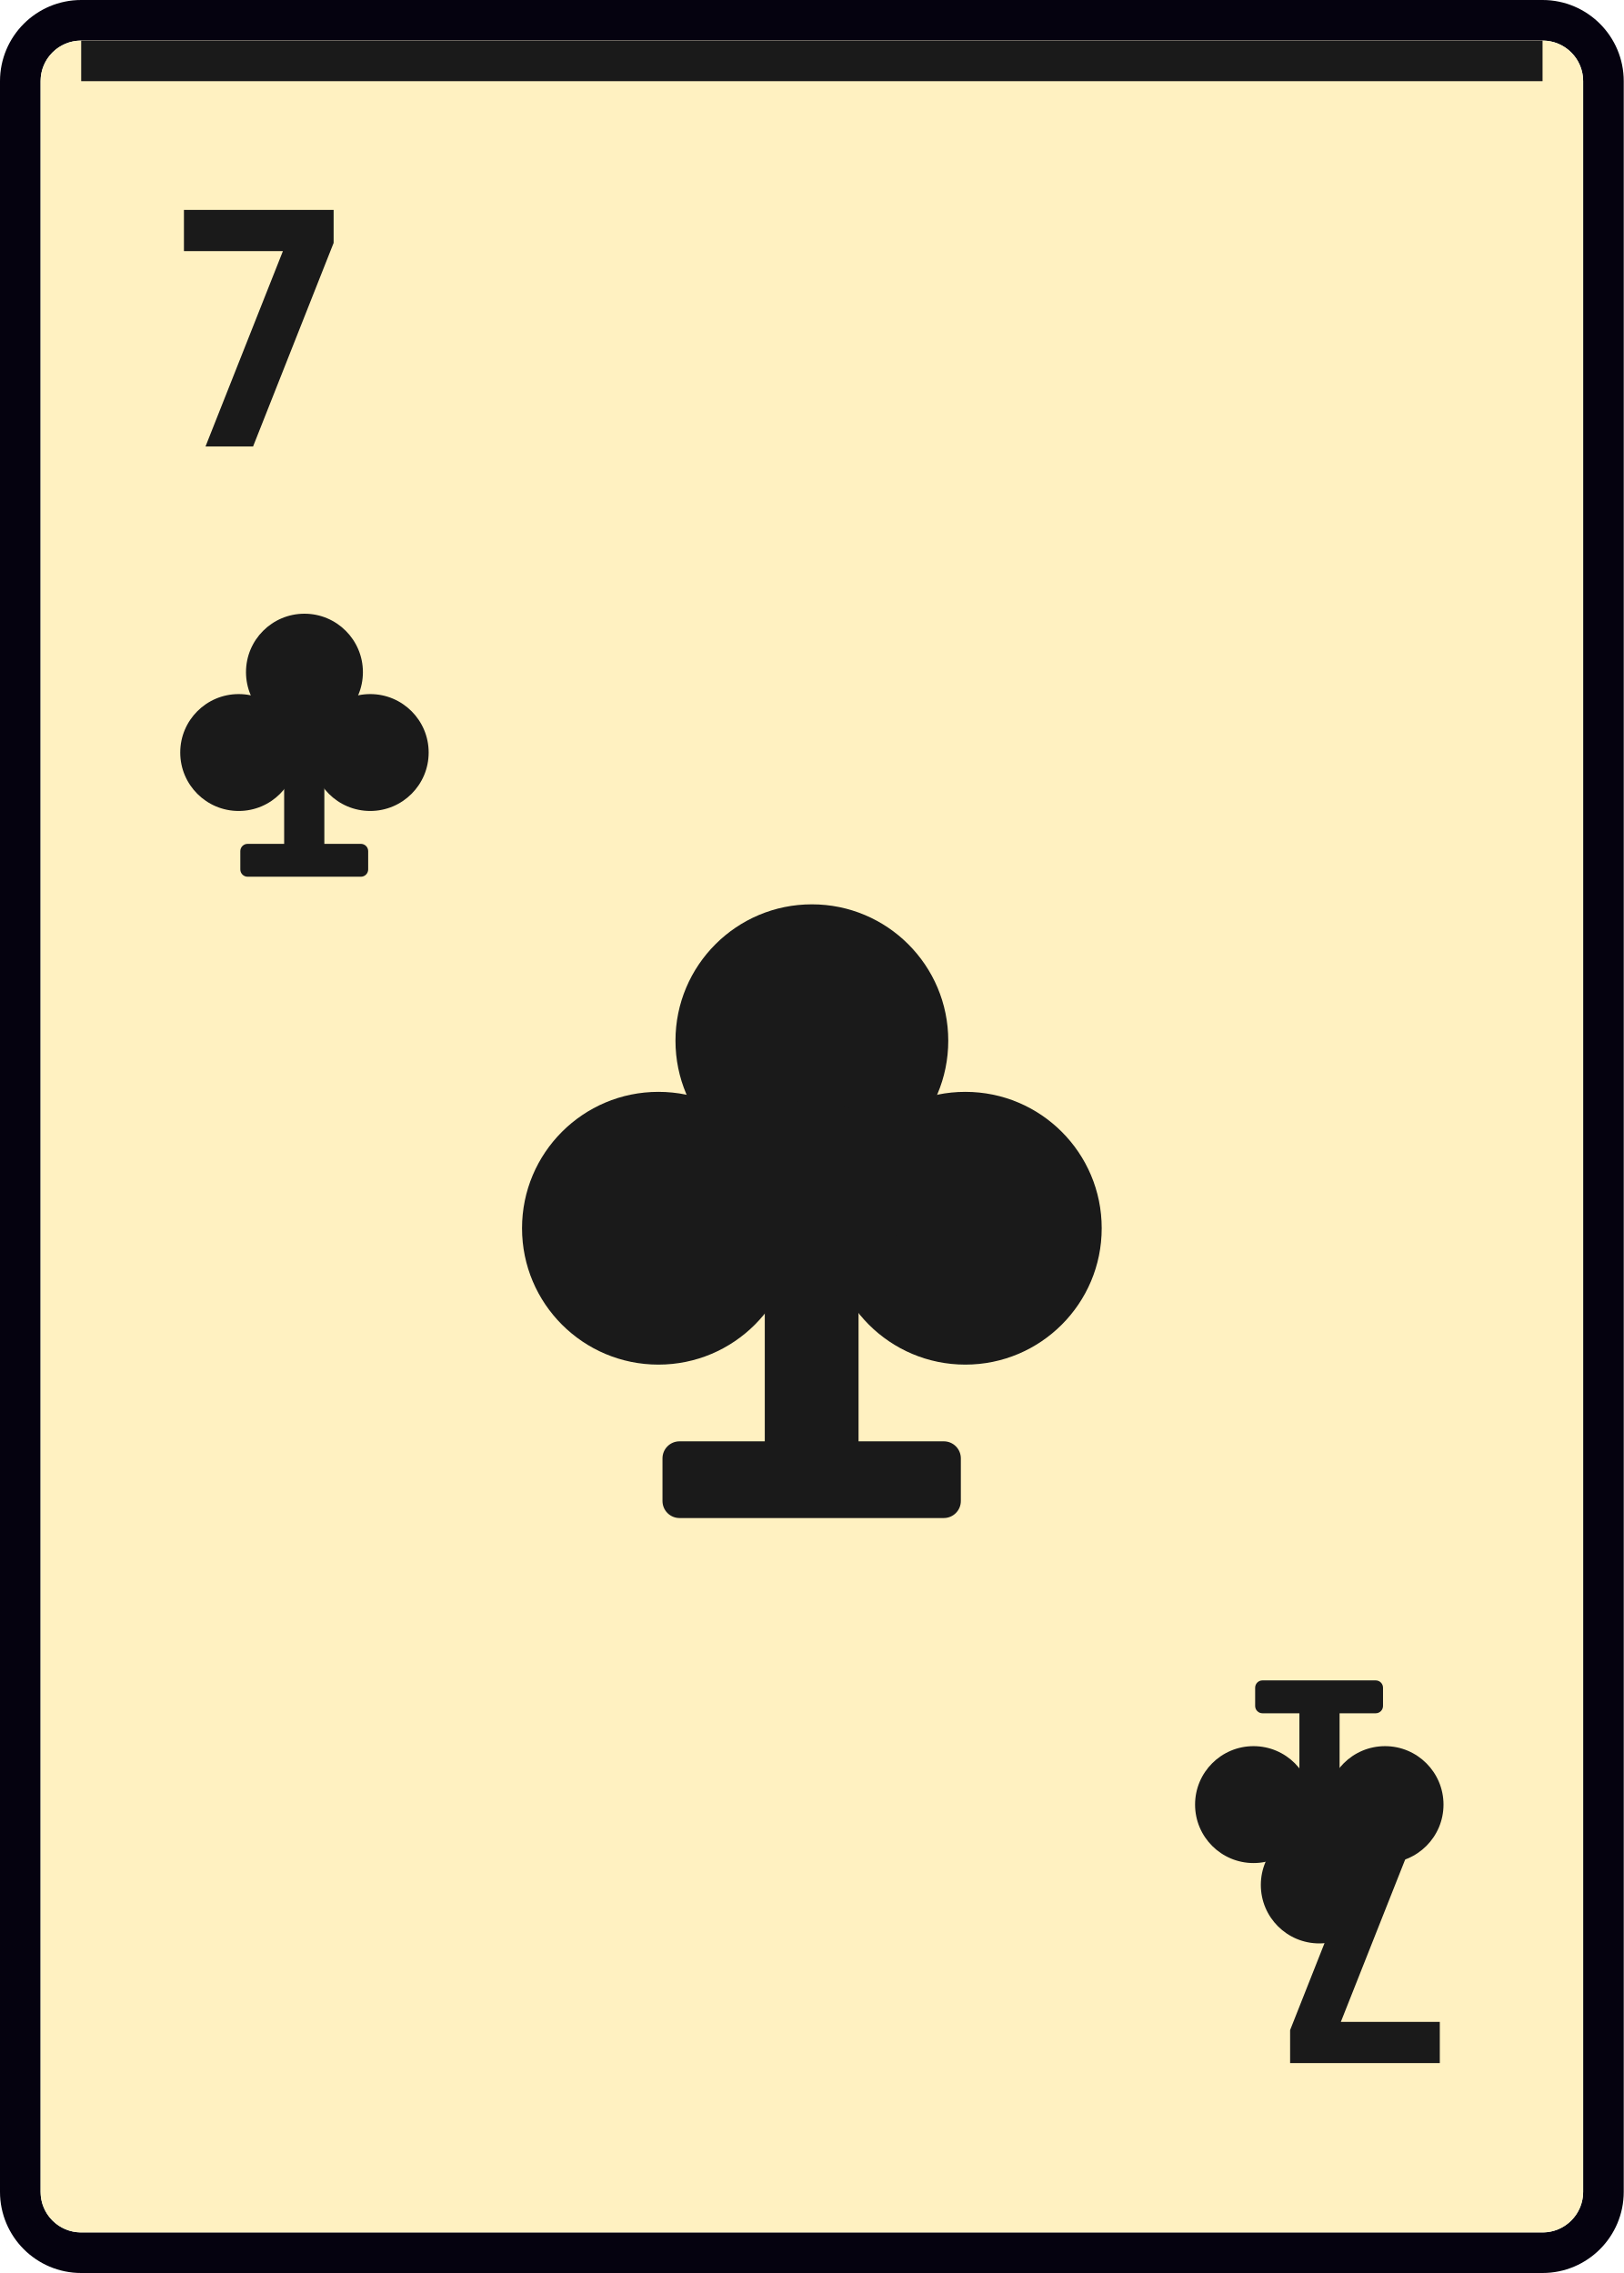
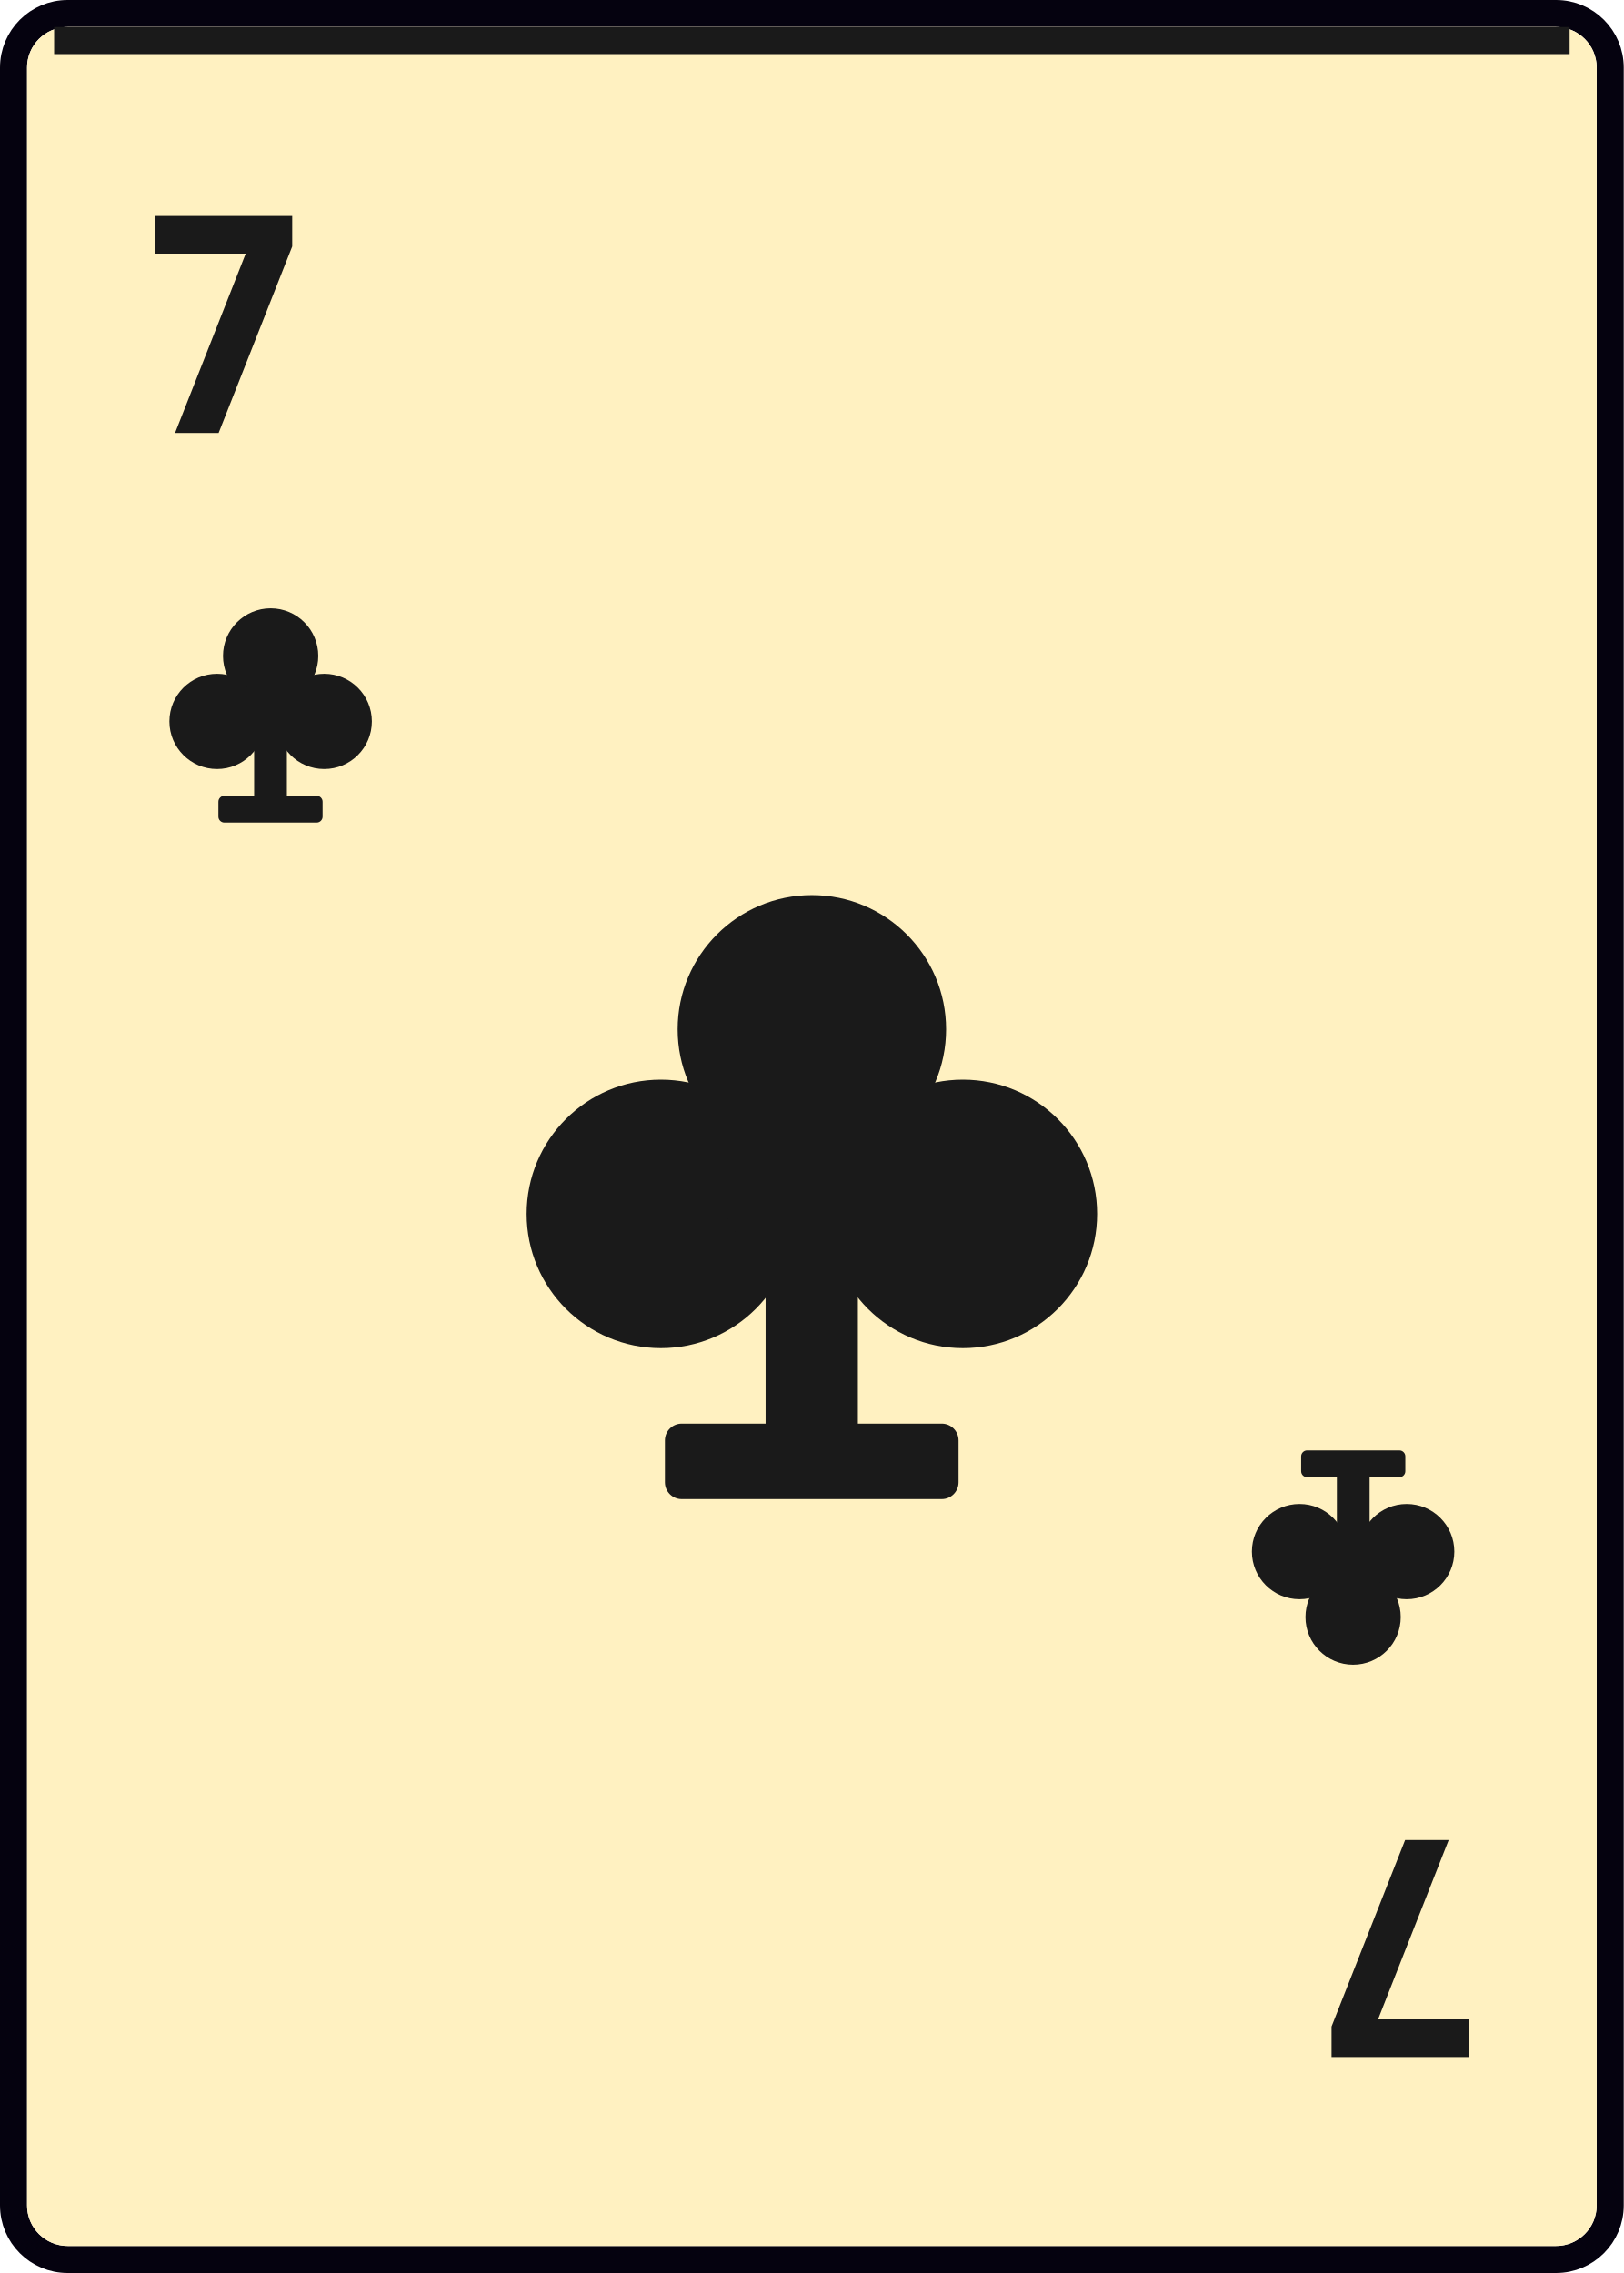
- <svg xmlns="http://www.w3.org/2000/svg" viewBox="0 0 40 56" width="40" height="56" shape-rendering="geometricPrecision">
+ <svg xmlns="http://www.w3.org/2000/svg" viewBox="0 0 60 84" width="60" height="84" shape-rendering="geometricPrecision">
  <g id="edge">
-     <rect x="0.5" y="0.5" width="39" height="55" rx="1.5" ry="1.5" fill="none" stroke="#05020F" stroke-width="1" />
+     <rect x="0.5" y="0.5" width="59" height="83" rx="2" ry="2" fill="none" stroke="#05020F" stroke-width="1" />
  </g>
  <g id="face">
-     <rect x="1" y="1" width="38" height="54" rx="1" ry="1" fill="#FFF1C1" />
-     <line x1="2" y1="1.5" x2="38" y2="1.5" stroke="#1A1A1A" stroke-width="1" />
+     <rect x="1" y="1" width="58" height="82" rx="1.5" ry="1.5" fill="#FFF1C1" />
+     <line x1="2" y1="1.5" x2="58" y2="1.5" stroke="#1A1A1A" stroke-width="1" />
  </g>
  <g id="rank">
-     <text x="4" y="11" fill="#1A1A1A" font-size="8" font-family="ui-monospace, SFMono-Regular, Menlo, Consolas, monospace" font-weight="700">7</text>
-     <g transform="translate(36,52) rotate(180)">
-       <text x="0" y="7" fill="#1A1A1A" font-size="8" font-family="ui-monospace, SFMono-Regular, Menlo, Consolas, monospace" font-weight="700">7</text>
+     <text x="5" y="16" fill="#1A1A1A" font-size="11" font-family="ui-monospace, SFMono-Regular, Menlo, Consolas, monospace" font-weight="700" letter-spacing="-0.6">7</text>
+     <g transform="translate(55,79) rotate(180)">
+       <text x="0" y="11" fill="#1A1A1A" font-size="11" font-family="ui-monospace, SFMono-Regular, Menlo, Consolas, monospace" font-weight="700" letter-spacing="-0.6">7</text>
    </g>
  </g>
  <g id="suit">
-     <circle cx="7.5" cy="16.56" r="1.44" fill="#1A1A1A" />
-     <circle cx="5.88" cy="18.54" r="1.44" fill="#1A1A1A" />
-     <circle cx="9.12" cy="18.54" r="1.44" fill="#1A1A1A" />
-     <circle cx="7.5" cy="18.18" r="0.99" fill="#1A1A1A" />
-     <rect x="7" y="18.45" width="0.99" height="2.7" fill="#1A1A1A" />
-     <rect x="5.92" y="20.79" width="3.15" height="0.81" rx="0.18" fill="#1A1A1A" />
-     <circle cx="20" cy="25.64" r="3.36" fill="#1A1A1A" />
-     <circle cx="16.22" cy="30.26" r="3.36" fill="#1A1A1A" />
-     <circle cx="23.78" cy="30.26" r="3.36" fill="#1A1A1A" />
-     <circle cx="20" cy="29.42" r="2.31" fill="#1A1A1A" />
-     <rect x="18.84" y="30.05" width="2.31" height="6.3" fill="#1A1A1A" />
-     <rect x="16.32" y="35.51" width="7.35" height="1.89" rx="0.42" fill="#1A1A1A" />
-     <g transform="translate(36,52) rotate(180)">
-       <circle cx="3.5" cy="5.56" r="1.44" fill="#1A1A1A" />
-       <circle cx="1.88" cy="7.54" r="1.44" fill="#1A1A1A" />
-       <circle cx="5.12" cy="7.54" r="1.44" fill="#1A1A1A" />
-       <circle cx="3.5" cy="7.18" r="0.99" fill="#1A1A1A" />
-       <rect x="3" y="7.45" width="0.99" height="2.7" fill="#1A1A1A" />
-       <rect x="1.93" y="9.79" width="3.15" height="0.81" rx="0.18" fill="#1A1A1A" />
+     <circle cx="10" cy="24.24" r="1.76" fill="#1A1A1A" />
+     <circle cx="8.02" cy="26.66" r="1.76" fill="#1A1A1A" />
+     <circle cx="11.98" cy="26.66" r="1.76" fill="#1A1A1A" />
+     <circle cx="10" cy="26.22" r="1.21" fill="#1A1A1A" />
+     <rect x="9.39" y="26.55" width="1.21" height="3.3" fill="#1A1A1A" />
+     <rect x="8.07" y="29.41" width="3.85" height="0.99" rx="0.22" fill="#1A1A1A" />
+     <circle cx="30" cy="38.04" r="4.96" fill="#1A1A1A" />
+     <circle cx="24.42" cy="44.86" r="4.96" fill="#1A1A1A" />
+     <circle cx="35.58" cy="44.86" r="4.96" fill="#1A1A1A" />
+     <circle cx="30" cy="43.62" r="3.41" fill="#1A1A1A" />
+     <rect x="28.29" y="44.55" width="3.41" height="9.3" fill="#1A1A1A" />
+     <rect x="24.57" y="52.61" width="10.85" height="2.79" rx="0.62" fill="#1A1A1A" />
+     <g transform="translate(55,79) rotate(180)">
+       <circle cx="5" cy="19.24" r="1.76" fill="#1A1A1A" />
+       <circle cx="3.02" cy="21.66" r="1.76" fill="#1A1A1A" />
+       <circle cx="6.98" cy="21.66" r="1.76" fill="#1A1A1A" />
+       <circle cx="5" cy="21.22" r="1.21" fill="#1A1A1A" />
+       <rect x="4.39" y="21.55" width="1.21" height="3.3" fill="#1A1A1A" />
+       <rect x="3.07" y="24.41" width="3.85" height="0.99" rx="0.22" fill="#1A1A1A" />
    </g>
  </g>
</svg>
